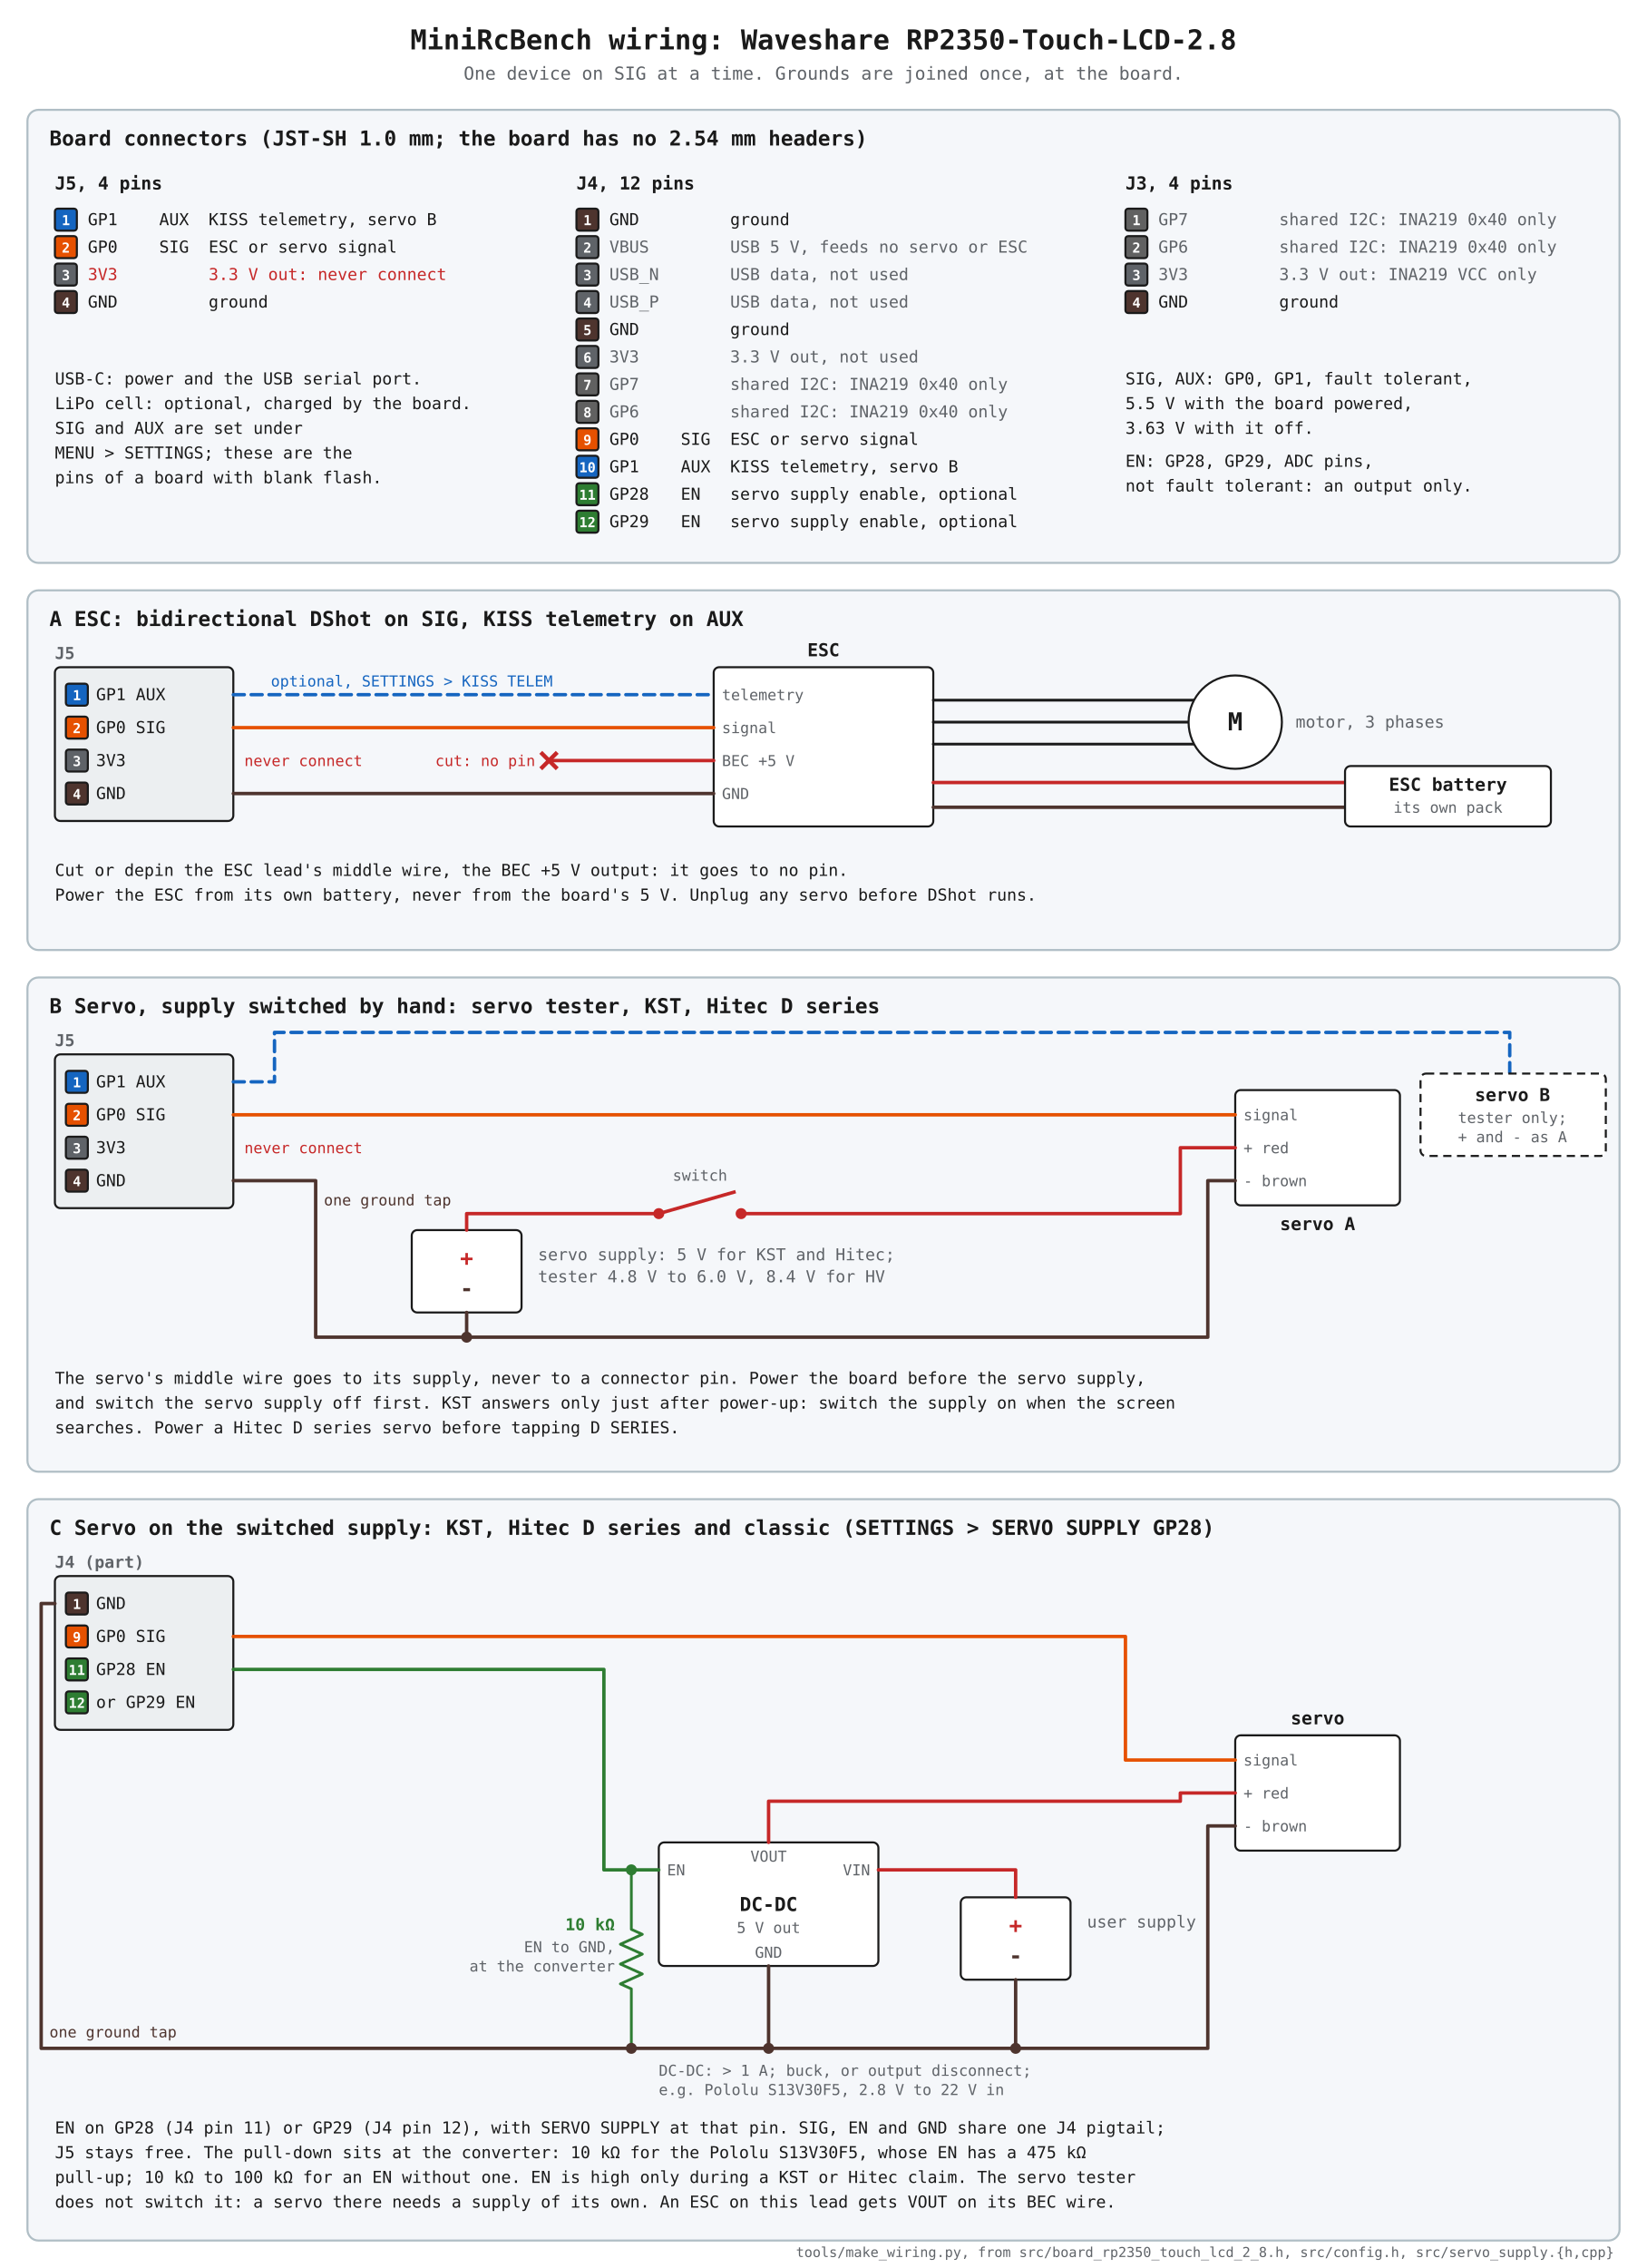
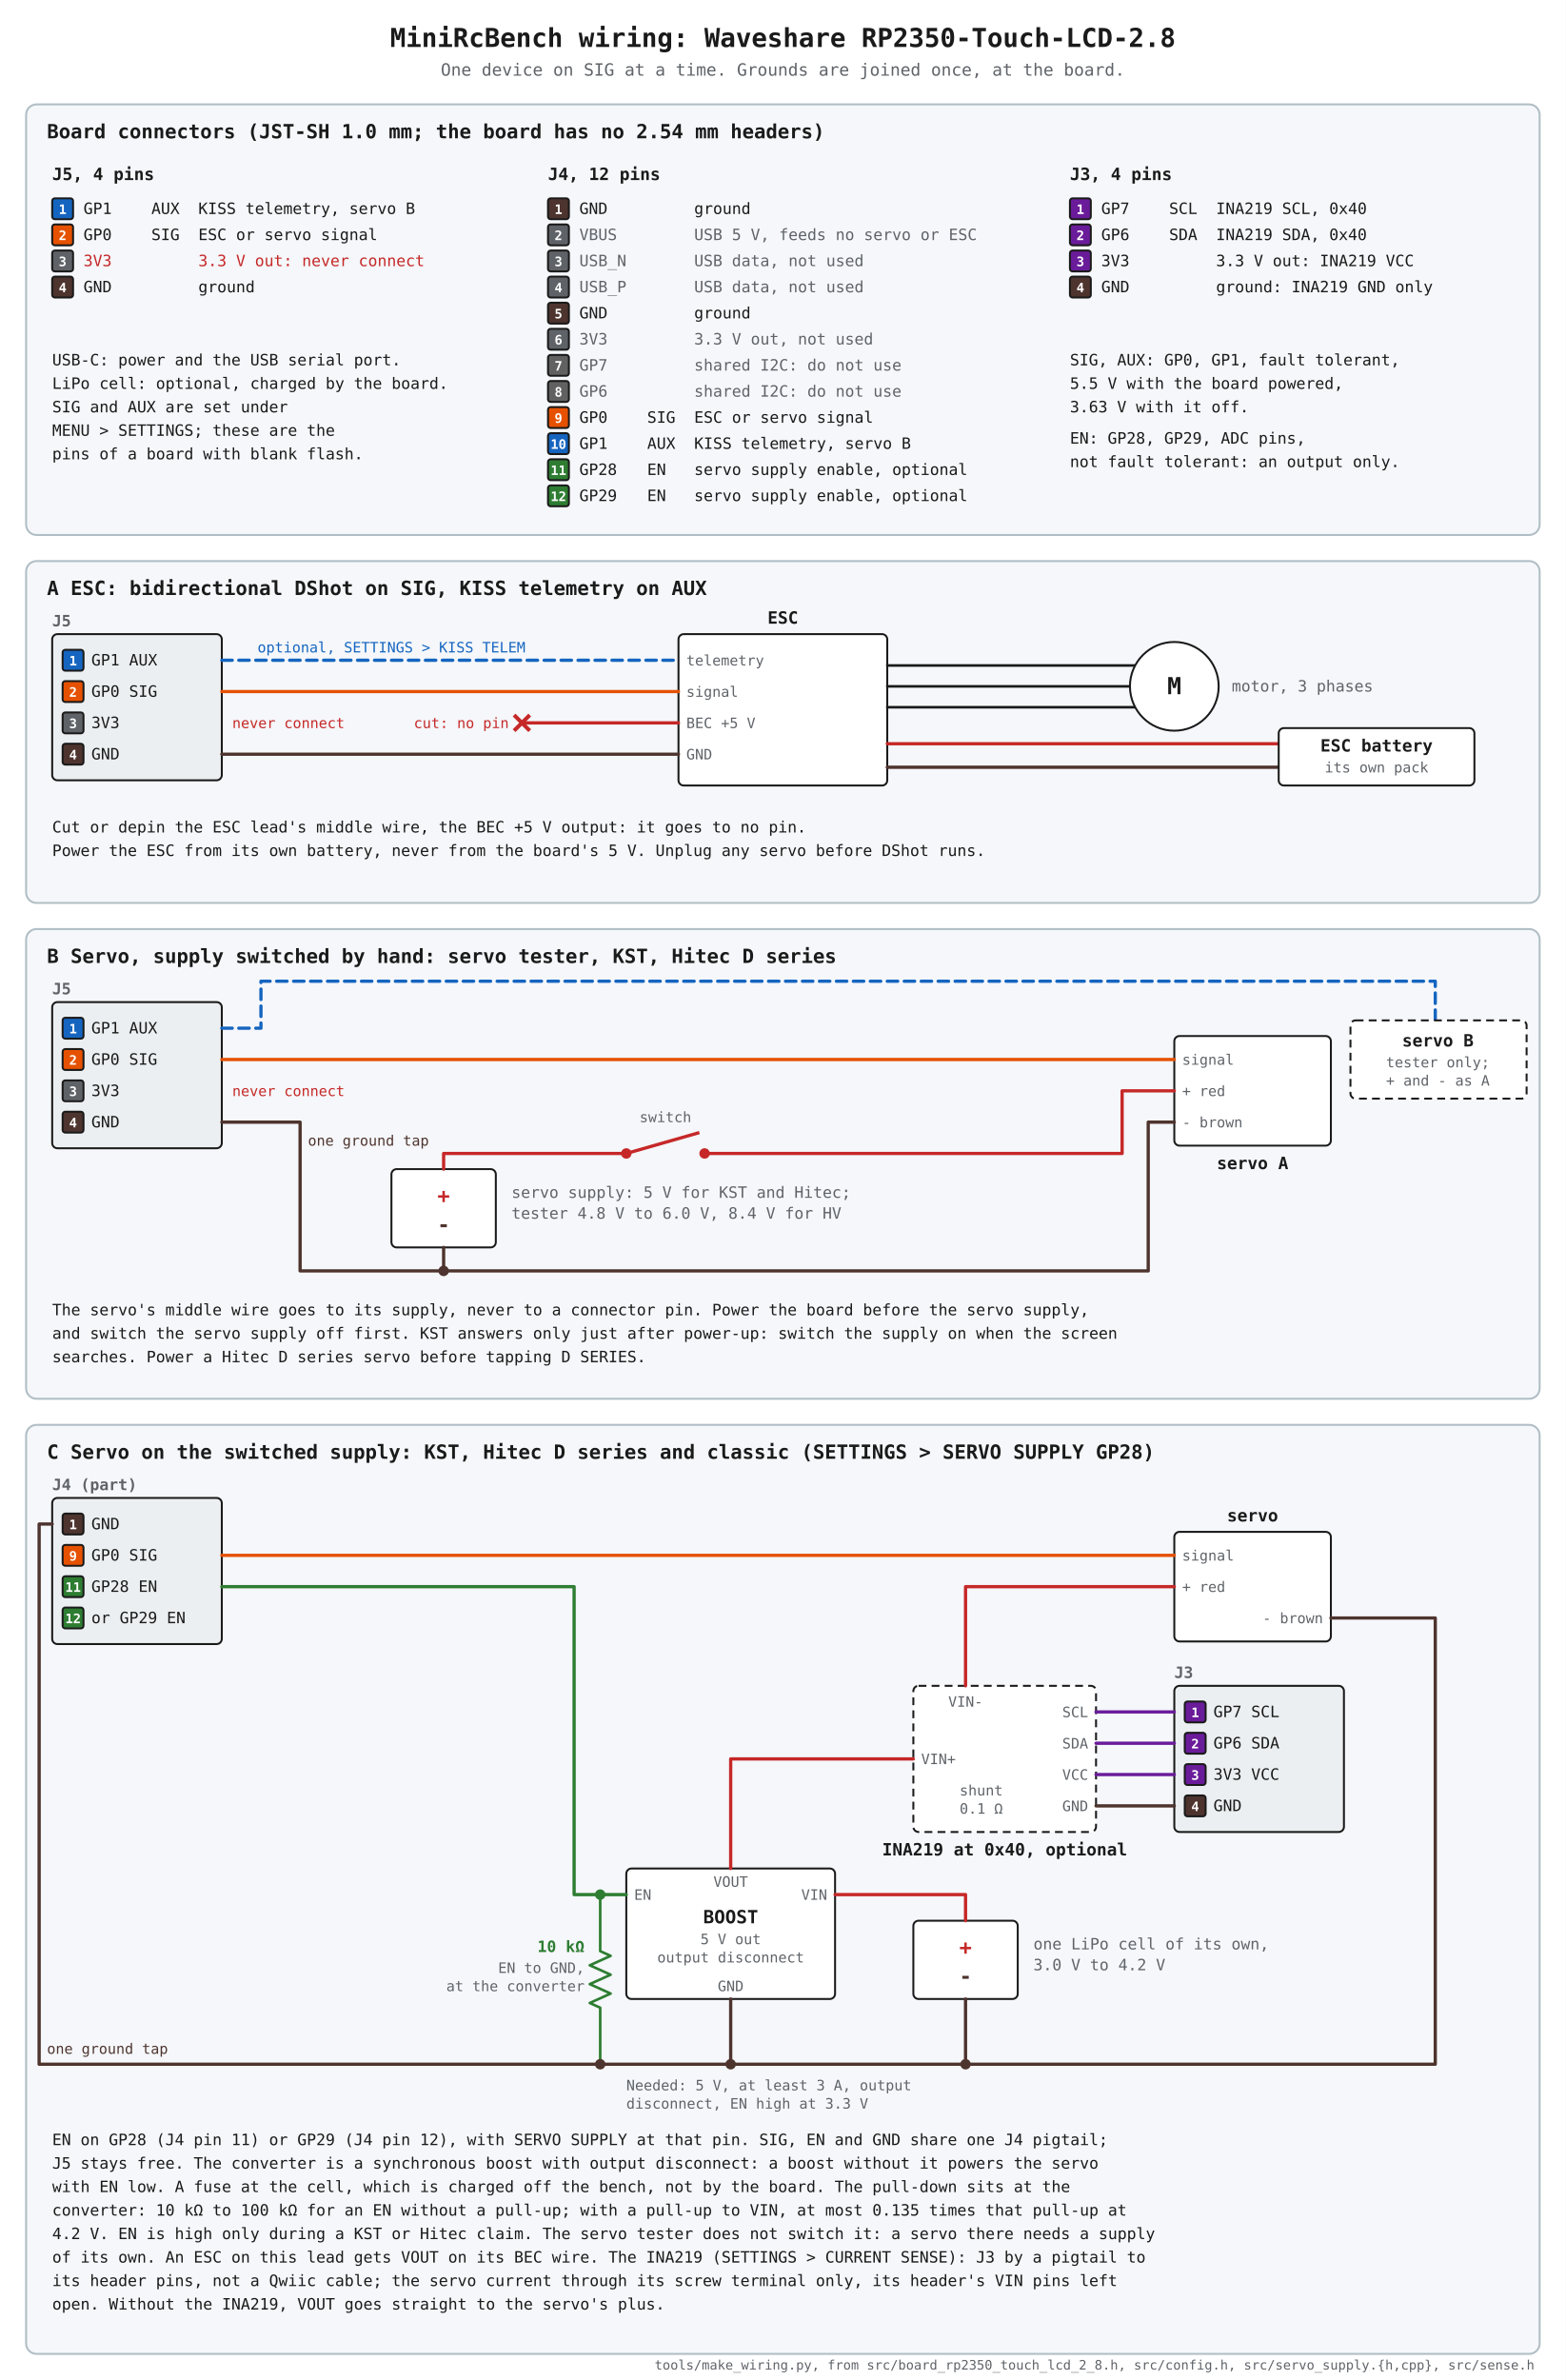
- <svg xmlns="http://www.w3.org/2000/svg" width="1200" height="1652" viewBox="0 0 1200 1652" font-family="DejaVu Sans Mono, Menlo, Consolas, monospace">
+ <svg xmlns="http://www.w3.org/2000/svg" width="1200" height="1824" viewBox="0 0 1200 1824" font-family="DejaVu Sans Mono, Menlo, Consolas, monospace">
  <rect width="100%" height="100%" fill="#ffffff" />
  <text x="600" y="36" font-size="20" fill="#1a1a1a" text-anchor="middle" font-weight="bold">MiniRcBench wiring: Waveshare RP2350-Touch-LCD-2.8</text>
  <text x="600" y="58" font-size="13" fill="#5f6368" text-anchor="middle">One device on SIG at a time. Grounds are joined once, at the board.</text>
  <rect x="20" y="80" width="1160" height="330" rx="8" fill="#f5f7fa" stroke="#b0bec5" stroke-width="1.5" />
  <text x="36" y="106" font-size="15" fill="#1a1a1a" text-anchor="start" font-weight="bold">Board connectors (JST-SH 1.0 mm; the board has no 2.54 mm headers)</text>
  <text x="40" y="138" font-size="13" fill="#1a1a1a" text-anchor="start" font-weight="bold">J5, 4 pins</text>
  <rect x="40" y="152" width="16" height="16" rx="2" fill="#1565c0" stroke="#1a1a1a" stroke-width="1.5" />
  <text x="48" y="164" font-size="10" fill="#ffffff" text-anchor="middle" font-weight="bold">1</text>
  <text x="64" y="164" font-size="12" fill="#1a1a1a" text-anchor="start">GP1</text>
  <text x="116" y="164" font-size="12" fill="#1a1a1a" text-anchor="start">AUX</text>
  <text x="152" y="164" font-size="12" fill="#1a1a1a" text-anchor="start">KISS telemetry, servo B</text>
  <rect x="40" y="172" width="16" height="16" rx="2" fill="#e65100" stroke="#1a1a1a" stroke-width="1.5" />
  <text x="48" y="184" font-size="10" fill="#ffffff" text-anchor="middle" font-weight="bold">2</text>
  <text x="64" y="184" font-size="12" fill="#1a1a1a" text-anchor="start">GP0</text>
  <text x="116" y="184" font-size="12" fill="#1a1a1a" text-anchor="start">SIG</text>
  <text x="152" y="184" font-size="12" fill="#1a1a1a" text-anchor="start">ESC or servo signal</text>
  <rect x="40" y="192" width="16" height="16" rx="2" fill="#5f6368" stroke="#1a1a1a" stroke-width="1.5" />
  <text x="48" y="204" font-size="10" fill="#ffffff" text-anchor="middle" font-weight="bold">3</text>
  <text x="64" y="204" font-size="12" fill="#c62828" text-anchor="start">3V3</text>
  <text x="116" y="204" font-size="12" fill="#c62828" text-anchor="start" />
  <text x="152" y="204" font-size="12" fill="#c62828" text-anchor="start">3.3 V out: never connect</text>
  <rect x="40" y="212" width="16" height="16" rx="2" fill="#4e342e" stroke="#1a1a1a" stroke-width="1.5" />
  <text x="48" y="224" font-size="10" fill="#ffffff" text-anchor="middle" font-weight="bold">4</text>
  <text x="64" y="224" font-size="12" fill="#1a1a1a" text-anchor="start">GND</text>
  <text x="116" y="224" font-size="12" fill="#1a1a1a" text-anchor="start" />
  <text x="152" y="224" font-size="12" fill="#1a1a1a" text-anchor="start">ground</text>
  <text x="420" y="138" font-size="13" fill="#1a1a1a" text-anchor="start" font-weight="bold">J4, 12 pins</text>
  <rect x="420" y="152" width="16" height="16" rx="2" fill="#4e342e" stroke="#1a1a1a" stroke-width="1.5" />
  <text x="428" y="164" font-size="10" fill="#ffffff" text-anchor="middle" font-weight="bold">1</text>
  <text x="444" y="164" font-size="12" fill="#1a1a1a" text-anchor="start">GND</text>
  <text x="496" y="164" font-size="12" fill="#1a1a1a" text-anchor="start" />
  <text x="532" y="164" font-size="12" fill="#1a1a1a" text-anchor="start">ground</text>
  <rect x="420" y="172" width="16" height="16" rx="2" fill="#5f6368" stroke="#1a1a1a" stroke-width="1.5" />
  <text x="428" y="184" font-size="10" fill="#ffffff" text-anchor="middle" font-weight="bold">2</text>
  <text x="444" y="184" font-size="12" fill="#5f6368" text-anchor="start">VBUS</text>
  <text x="496" y="184" font-size="12" fill="#5f6368" text-anchor="start" />
  <text x="532" y="184" font-size="12" fill="#5f6368" text-anchor="start">USB 5 V, feeds no servo or ESC</text>
  <rect x="420" y="192" width="16" height="16" rx="2" fill="#5f6368" stroke="#1a1a1a" stroke-width="1.5" />
  <text x="428" y="204" font-size="10" fill="#ffffff" text-anchor="middle" font-weight="bold">3</text>
  <text x="444" y="204" font-size="12" fill="#5f6368" text-anchor="start">USB_N</text>
  <text x="496" y="204" font-size="12" fill="#5f6368" text-anchor="start" />
  <text x="532" y="204" font-size="12" fill="#5f6368" text-anchor="start">USB data, not used</text>
  <rect x="420" y="212" width="16" height="16" rx="2" fill="#5f6368" stroke="#1a1a1a" stroke-width="1.5" />
  <text x="428" y="224" font-size="10" fill="#ffffff" text-anchor="middle" font-weight="bold">4</text>
  <text x="444" y="224" font-size="12" fill="#5f6368" text-anchor="start">USB_P</text>
  <text x="496" y="224" font-size="12" fill="#5f6368" text-anchor="start" />
  <text x="532" y="224" font-size="12" fill="#5f6368" text-anchor="start">USB data, not used</text>
  <rect x="420" y="232" width="16" height="16" rx="2" fill="#4e342e" stroke="#1a1a1a" stroke-width="1.5" />
  <text x="428" y="244" font-size="10" fill="#ffffff" text-anchor="middle" font-weight="bold">5</text>
  <text x="444" y="244" font-size="12" fill="#1a1a1a" text-anchor="start">GND</text>
  <text x="496" y="244" font-size="12" fill="#1a1a1a" text-anchor="start" />
  <text x="532" y="244" font-size="12" fill="#1a1a1a" text-anchor="start">ground</text>
  <rect x="420" y="252" width="16" height="16" rx="2" fill="#5f6368" stroke="#1a1a1a" stroke-width="1.5" />
  <text x="428" y="264" font-size="10" fill="#ffffff" text-anchor="middle" font-weight="bold">6</text>
  <text x="444" y="264" font-size="12" fill="#5f6368" text-anchor="start">3V3</text>
  <text x="496" y="264" font-size="12" fill="#5f6368" text-anchor="start" />
  <text x="532" y="264" font-size="12" fill="#5f6368" text-anchor="start">3.3 V out, not used</text>
  <rect x="420" y="272" width="16" height="16" rx="2" fill="#616161" stroke="#1a1a1a" stroke-width="1.5" />
  <text x="428" y="284" font-size="10" fill="#ffffff" text-anchor="middle" font-weight="bold">7</text>
  <text x="444" y="284" font-size="12" fill="#5f6368" text-anchor="start">GP7</text>
  <text x="496" y="284" font-size="12" fill="#5f6368" text-anchor="start" />
-   <text x="532" y="284" font-size="12" fill="#5f6368" text-anchor="start">shared I2C: INA219 0x40 only</text>
+   <text x="532" y="284" font-size="12" fill="#5f6368" text-anchor="start">shared I2C: do not use</text>
  <rect x="420" y="292" width="16" height="16" rx="2" fill="#616161" stroke="#1a1a1a" stroke-width="1.5" />
  <text x="428" y="304" font-size="10" fill="#ffffff" text-anchor="middle" font-weight="bold">8</text>
  <text x="444" y="304" font-size="12" fill="#5f6368" text-anchor="start">GP6</text>
  <text x="496" y="304" font-size="12" fill="#5f6368" text-anchor="start" />
-   <text x="532" y="304" font-size="12" fill="#5f6368" text-anchor="start">shared I2C: INA219 0x40 only</text>
+   <text x="532" y="304" font-size="12" fill="#5f6368" text-anchor="start">shared I2C: do not use</text>
  <rect x="420" y="312" width="16" height="16" rx="2" fill="#e65100" stroke="#1a1a1a" stroke-width="1.5" />
  <text x="428" y="324" font-size="10" fill="#ffffff" text-anchor="middle" font-weight="bold">9</text>
  <text x="444" y="324" font-size="12" fill="#1a1a1a" text-anchor="start">GP0</text>
  <text x="496" y="324" font-size="12" fill="#1a1a1a" text-anchor="start">SIG</text>
  <text x="532" y="324" font-size="12" fill="#1a1a1a" text-anchor="start">ESC or servo signal</text>
  <rect x="420" y="332" width="16" height="16" rx="2" fill="#1565c0" stroke="#1a1a1a" stroke-width="1.5" />
  <text x="428" y="344" font-size="10" fill="#ffffff" text-anchor="middle" font-weight="bold">10</text>
  <text x="444" y="344" font-size="12" fill="#1a1a1a" text-anchor="start">GP1</text>
  <text x="496" y="344" font-size="12" fill="#1a1a1a" text-anchor="start">AUX</text>
  <text x="532" y="344" font-size="12" fill="#1a1a1a" text-anchor="start">KISS telemetry, servo B</text>
  <rect x="420" y="352" width="16" height="16" rx="2" fill="#2e7d32" stroke="#1a1a1a" stroke-width="1.5" />
  <text x="428" y="364" font-size="10" fill="#ffffff" text-anchor="middle" font-weight="bold">11</text>
  <text x="444" y="364" font-size="12" fill="#1a1a1a" text-anchor="start">GP28</text>
  <text x="496" y="364" font-size="12" fill="#1a1a1a" text-anchor="start">EN</text>
  <text x="532" y="364" font-size="12" fill="#1a1a1a" text-anchor="start">servo supply enable, optional</text>
  <rect x="420" y="372" width="16" height="16" rx="2" fill="#2e7d32" stroke="#1a1a1a" stroke-width="1.5" />
  <text x="428" y="384" font-size="10" fill="#ffffff" text-anchor="middle" font-weight="bold">12</text>
  <text x="444" y="384" font-size="12" fill="#1a1a1a" text-anchor="start">GP29</text>
  <text x="496" y="384" font-size="12" fill="#1a1a1a" text-anchor="start">EN</text>
  <text x="532" y="384" font-size="12" fill="#1a1a1a" text-anchor="start">servo supply enable, optional</text>
  <text x="820" y="138" font-size="13" fill="#1a1a1a" text-anchor="start" font-weight="bold">J3, 4 pins</text>
-   <rect x="820" y="152" width="16" height="16" rx="2" fill="#616161" stroke="#1a1a1a" stroke-width="1.5" />
+   <rect x="820" y="152" width="16" height="16" rx="2" fill="#6a1b9a" stroke="#1a1a1a" stroke-width="1.5" />
  <text x="828" y="164" font-size="10" fill="#ffffff" text-anchor="middle" font-weight="bold">1</text>
-   <text x="844" y="164" font-size="12" fill="#5f6368" text-anchor="start">GP7</text>
-   <text x="896" y="164" font-size="12" fill="#5f6368" text-anchor="start" />
-   <text x="932" y="164" font-size="12" fill="#5f6368" text-anchor="start">shared I2C: INA219 0x40 only</text>
-   <rect x="820" y="172" width="16" height="16" rx="2" fill="#616161" stroke="#1a1a1a" stroke-width="1.5" />
+   <text x="844" y="164" font-size="12" fill="#1a1a1a" text-anchor="start">GP7</text>
+   <text x="896" y="164" font-size="12" fill="#1a1a1a" text-anchor="start">SCL</text>
+   <text x="932" y="164" font-size="12" fill="#1a1a1a" text-anchor="start">INA219 SCL, 0x40</text>
+   <rect x="820" y="172" width="16" height="16" rx="2" fill="#6a1b9a" stroke="#1a1a1a" stroke-width="1.5" />
  <text x="828" y="184" font-size="10" fill="#ffffff" text-anchor="middle" font-weight="bold">2</text>
-   <text x="844" y="184" font-size="12" fill="#5f6368" text-anchor="start">GP6</text>
-   <text x="896" y="184" font-size="12" fill="#5f6368" text-anchor="start" />
-   <text x="932" y="184" font-size="12" fill="#5f6368" text-anchor="start">shared I2C: INA219 0x40 only</text>
-   <rect x="820" y="192" width="16" height="16" rx="2" fill="#5f6368" stroke="#1a1a1a" stroke-width="1.5" />
+   <text x="844" y="184" font-size="12" fill="#1a1a1a" text-anchor="start">GP6</text>
+   <text x="896" y="184" font-size="12" fill="#1a1a1a" text-anchor="start">SDA</text>
+   <text x="932" y="184" font-size="12" fill="#1a1a1a" text-anchor="start">INA219 SDA, 0x40</text>
+   <rect x="820" y="192" width="16" height="16" rx="2" fill="#6a1b9a" stroke="#1a1a1a" stroke-width="1.5" />
  <text x="828" y="204" font-size="10" fill="#ffffff" text-anchor="middle" font-weight="bold">3</text>
-   <text x="844" y="204" font-size="12" fill="#5f6368" text-anchor="start">3V3</text>
-   <text x="896" y="204" font-size="12" fill="#5f6368" text-anchor="start" />
-   <text x="932" y="204" font-size="12" fill="#5f6368" text-anchor="start">3.3 V out: INA219 VCC only</text>
+   <text x="844" y="204" font-size="12" fill="#1a1a1a" text-anchor="start">3V3</text>
+   <text x="896" y="204" font-size="12" fill="#1a1a1a" text-anchor="start" />
+   <text x="932" y="204" font-size="12" fill="#1a1a1a" text-anchor="start">3.3 V out: INA219 VCC</text>
  <rect x="820" y="212" width="16" height="16" rx="2" fill="#4e342e" stroke="#1a1a1a" stroke-width="1.5" />
  <text x="828" y="224" font-size="10" fill="#ffffff" text-anchor="middle" font-weight="bold">4</text>
  <text x="844" y="224" font-size="12" fill="#1a1a1a" text-anchor="start">GND</text>
  <text x="896" y="224" font-size="12" fill="#1a1a1a" text-anchor="start" />
-   <text x="932" y="224" font-size="12" fill="#1a1a1a" text-anchor="start">ground</text>
+   <text x="932" y="224" font-size="12" fill="#1a1a1a" text-anchor="start">ground: INA219 GND only</text>
  <text x="40" y="280" font-size="12" fill="#1a1a1a" text-anchor="start">USB-C: power and the USB serial port.</text>
  <text x="40" y="298" font-size="12" fill="#1a1a1a" text-anchor="start">LiPo cell: optional, charged by the board.</text>
  <text x="40" y="316" font-size="12" fill="#1a1a1a" text-anchor="start">SIG and AUX are set under</text>
  <text x="40" y="334" font-size="12" fill="#1a1a1a" text-anchor="start">MENU &gt; SETTINGS; these are the</text>
  <text x="40" y="352" font-size="12" fill="#1a1a1a" text-anchor="start">pins of a board with blank flash.</text>
  <text x="820" y="280" font-size="12" fill="#1a1a1a" text-anchor="start">SIG, AUX: GP0, GP1, fault tolerant,</text>
  <text x="820" y="298" font-size="12" fill="#1a1a1a" text-anchor="start">5.5 V with the board powered,</text>
  <text x="820" y="316" font-size="12" fill="#1a1a1a" text-anchor="start">3.63 V with it off.</text>
  <text x="820" y="340" font-size="12" fill="#1a1a1a" text-anchor="start">EN: GP28, GP29, ADC pins,</text>
  <text x="820" y="358" font-size="12" fill="#1a1a1a" text-anchor="start">not fault tolerant: an output only.</text>
  <rect x="20" y="430" width="1160" height="262" rx="8" fill="#f5f7fa" stroke="#b0bec5" stroke-width="1.5" />
  <text x="36" y="456" font-size="15" fill="#1a1a1a" text-anchor="start" font-weight="bold">A  ESC: bidirectional DShot on SIG, KISS telemetry on AUX</text>
  <rect x="40" y="486" width="130" height="112" rx="4" fill="#eceff1" stroke="#1a1a1a" stroke-width="1.5" />
  <text x="40" y="480" font-size="12" fill="#5f6368" text-anchor="start" font-weight="bold">J5</text>
  <rect x="48" y="498" width="16" height="16" rx="2" fill="#1565c0" stroke="#1a1a1a" stroke-width="1.5" />
  <text x="56" y="510" font-size="10" fill="#ffffff" text-anchor="middle" font-weight="bold">1</text>
  <text x="70" y="510" font-size="12" fill="#1a1a1a" text-anchor="start">GP1 AUX</text>
  <rect x="48" y="522" width="16" height="16" rx="2" fill="#e65100" stroke="#1a1a1a" stroke-width="1.5" />
  <text x="56" y="534" font-size="10" fill="#ffffff" text-anchor="middle" font-weight="bold">2</text>
  <text x="70" y="534" font-size="12" fill="#1a1a1a" text-anchor="start">GP0 SIG</text>
  <rect x="48" y="546" width="16" height="16" rx="2" fill="#5f6368" stroke="#1a1a1a" stroke-width="1.5" />
  <text x="56" y="558" font-size="10" fill="#ffffff" text-anchor="middle" font-weight="bold">3</text>
  <text x="70" y="558" font-size="12" fill="#1a1a1a" text-anchor="start">3V3</text>
  <rect x="48" y="570" width="16" height="16" rx="2" fill="#4e342e" stroke="#1a1a1a" stroke-width="1.5" />
  <text x="56" y="582" font-size="10" fill="#ffffff" text-anchor="middle" font-weight="bold">4</text>
  <text x="70" y="582" font-size="12" fill="#1a1a1a" text-anchor="start">GND</text>
  <rect x="520" y="486" width="160" height="116" rx="4" fill="#ffffff" stroke="#1a1a1a" stroke-width="1.5" />
  <text x="600" y="478" font-size="13" fill="#1a1a1a" text-anchor="middle" font-weight="bold">ESC</text>
  <text x="526" y="510" font-size="11" fill="#5f6368" text-anchor="start">telemetry</text>
  <text x="526" y="534" font-size="11" fill="#5f6368" text-anchor="start">signal</text>
  <text x="526" y="558" font-size="11" fill="#5f6368" text-anchor="start">BEC +5 V</text>
  <text x="526" y="582" font-size="11" fill="#5f6368" text-anchor="start">GND</text>
  <polyline points="170,506 520,506" fill="none" stroke="#1565c0" stroke-width="2.5" stroke-linejoin="round" stroke-linecap="round" stroke-dasharray="8 5" />
  <text x="300" y="500" font-size="11" fill="#1565c0" text-anchor="middle">optional, SETTINGS &gt; KISS TELEM</text>
  <polyline points="170,530 520,530" fill="none" stroke="#e65100" stroke-width="2.5" stroke-linejoin="round" stroke-linecap="round" />
  <polyline points="400,554 520,554" fill="none" stroke="#c62828" stroke-width="2.5" stroke-linejoin="round" stroke-linecap="round" />
  <path d="M394 548l12 12m0 -12l-12 12" stroke="#c62828" stroke-width="3" />
  <text x="390" y="558" font-size="11" fill="#c62828" text-anchor="end">cut: no pin</text>
  <text x="178" y="558" font-size="11" fill="#c62828" text-anchor="start">never connect</text>
  <polyline points="170,578 520,578" fill="none" stroke="#4e342e" stroke-width="2.5" stroke-linejoin="round" stroke-linecap="round" />
  <polyline points="680,510 870,510" fill="none" stroke="#1a1a1a" stroke-width="2" stroke-linejoin="round" stroke-linecap="round" />
  <polyline points="680,526 866,526" fill="none" stroke="#1a1a1a" stroke-width="2" stroke-linejoin="round" stroke-linecap="round" />
  <polyline points="680,542 870,542" fill="none" stroke="#1a1a1a" stroke-width="2" stroke-linejoin="round" stroke-linecap="round" />
  <circle cx="900" cy="526" r="34" fill="#ffffff" stroke="#1a1a1a" stroke-width="1.5" />
  <text x="900" y="532" font-size="18" fill="#1a1a1a" text-anchor="middle" font-weight="bold">M</text>
  <text x="944" y="530" font-size="12" fill="#5f6368" text-anchor="start">motor, 3 phases</text>
  <polyline points="680,570 980,570" fill="none" stroke="#c62828" stroke-width="2.5" stroke-linejoin="round" stroke-linecap="round" />
  <polyline points="680,588 980,588" fill="none" stroke="#4e342e" stroke-width="2.5" stroke-linejoin="round" stroke-linecap="round" />
  <rect x="980" y="558" width="150" height="44" rx="4" fill="#ffffff" stroke="#1a1a1a" stroke-width="1.5" />
  <text x="1055" y="576" font-size="13" fill="#1a1a1a" text-anchor="middle" font-weight="bold">ESC battery</text>
  <text x="1055" y="592" font-size="11" fill="#5f6368" text-anchor="middle">its own pack</text>
  <text x="40" y="638" font-size="12" fill="#1a1a1a" text-anchor="start">Cut or depin the ESC lead's middle wire, the BEC +5 V output: it goes to no pin.</text>
  <text x="40" y="656" font-size="12" fill="#1a1a1a" text-anchor="start">Power the ESC from its own battery, never from the board's 5 V. Unplug any servo before DShot runs.</text>
  <rect x="20" y="712" width="1160" height="360" rx="8" fill="#f5f7fa" stroke="#b0bec5" stroke-width="1.5" />
  <text x="36" y="738" font-size="15" fill="#1a1a1a" text-anchor="start" font-weight="bold">B  Servo, supply switched by hand: servo tester, KST, Hitec D series</text>
  <rect x="40" y="768" width="130" height="112" rx="4" fill="#eceff1" stroke="#1a1a1a" stroke-width="1.5" />
  <text x="40" y="762" font-size="12" fill="#5f6368" text-anchor="start" font-weight="bold">J5</text>
  <rect x="48" y="780" width="16" height="16" rx="2" fill="#1565c0" stroke="#1a1a1a" stroke-width="1.5" />
  <text x="56" y="792" font-size="10" fill="#ffffff" text-anchor="middle" font-weight="bold">1</text>
  <text x="70" y="792" font-size="12" fill="#1a1a1a" text-anchor="start">GP1 AUX</text>
  <rect x="48" y="804" width="16" height="16" rx="2" fill="#e65100" stroke="#1a1a1a" stroke-width="1.5" />
  <text x="56" y="816" font-size="10" fill="#ffffff" text-anchor="middle" font-weight="bold">2</text>
  <text x="70" y="816" font-size="12" fill="#1a1a1a" text-anchor="start">GP0 SIG</text>
  <rect x="48" y="828" width="16" height="16" rx="2" fill="#5f6368" stroke="#1a1a1a" stroke-width="1.5" />
  <text x="56" y="840" font-size="10" fill="#ffffff" text-anchor="middle" font-weight="bold">3</text>
  <text x="70" y="840" font-size="12" fill="#1a1a1a" text-anchor="start">3V3</text>
  <rect x="48" y="852" width="16" height="16" rx="2" fill="#4e342e" stroke="#1a1a1a" stroke-width="1.5" />
  <text x="56" y="864" font-size="10" fill="#ffffff" text-anchor="middle" font-weight="bold">4</text>
  <text x="70" y="864" font-size="12" fill="#1a1a1a" text-anchor="start">GND</text>
  <rect x="900" y="794" width="120" height="84" rx="4" fill="#ffffff" stroke="#1a1a1a" stroke-width="1.5" />
  <text x="960" y="896" font-size="13" fill="#1a1a1a" text-anchor="middle" font-weight="bold">servo A</text>
  <text x="906" y="816" font-size="11" fill="#5f6368" text-anchor="start">signal</text>
  <text x="906" y="840" font-size="11" fill="#5f6368" text-anchor="start">+ red</text>
  <text x="906" y="864" font-size="11" fill="#5f6368" text-anchor="start">- brown</text>
  <polyline points="170,812 900,812" fill="none" stroke="#e65100" stroke-width="2.5" stroke-linejoin="round" stroke-linecap="round" />
  <rect x="300" y="896" width="80" height="60" rx="4" fill="#ffffff" stroke="#1a1a1a" stroke-width="1.5" />
  <text x="340" y="922" font-size="16" fill="#c62828" text-anchor="middle" font-weight="bold">+</text>
  <text x="340" y="944" font-size="16" fill="#4e342e" text-anchor="middle" font-weight="bold">-</text>
  <text x="392" y="918" font-size="12" fill="#5f6368" text-anchor="start">servo supply: 5 V for KST and Hitec;</text>
  <text x="392" y="934" font-size="12" fill="#5f6368" text-anchor="start">tester 4.8 V to 6.0 V, 8.4 V for HV</text>
  <polyline points="340,896 340,884 480,884" fill="none" stroke="#c62828" stroke-width="2.5" stroke-linejoin="round" stroke-linecap="round" />
  <circle cx="480" cy="884" r="4" fill="#c62828" />
  <circle cx="540" cy="884" r="4" fill="#c62828" />
  <line x1="480" y1="884" x2="536" y2="868" stroke="#c62828" stroke-width="2.5" />
  <text x="510" y="860" font-size="11" fill="#5f6368" text-anchor="middle">switch</text>
  <polyline points="540,884 860,884 860,836 900,836" fill="none" stroke="#c62828" stroke-width="2.5" stroke-linejoin="round" stroke-linecap="round" />
  <polyline points="170,860 230,860 230,974 880,974 880,860 900,860" fill="none" stroke="#4e342e" stroke-width="2.5" stroke-linejoin="round" stroke-linecap="round" />
  <polyline points="340,956 340,974" fill="none" stroke="#4e342e" stroke-width="2.5" stroke-linejoin="round" stroke-linecap="round" />
  <circle cx="340" cy="974" r="4" fill="#4e342e" />
  <text x="236" y="878" font-size="11" fill="#4e342e" text-anchor="start">one ground tap</text>
  <text x="178" y="840" font-size="11" fill="#c62828" text-anchor="start">never connect</text>
  <polyline points="170,788 200,788 200,752 1100,752 1100,782" fill="none" stroke="#1565c0" stroke-width="2.5" stroke-linejoin="round" stroke-linecap="round" stroke-dasharray="8 5" />
  <rect x="1035" y="782" width="135" height="60" rx="4" fill="#ffffff" stroke="#1a1a1a" stroke-width="1.5" stroke-dasharray="6 4" />
  <text x="1102" y="802" font-size="13" fill="#1a1a1a" text-anchor="middle" font-weight="bold">servo B</text>
  <text x="1102" y="818" font-size="11" fill="#5f6368" text-anchor="middle">tester only;</text>
  <text x="1102" y="832" font-size="11" fill="#5f6368" text-anchor="middle">+ and - as A</text>
  <text x="40" y="1008" font-size="12" fill="#1a1a1a" text-anchor="start">The servo's middle wire goes to its supply, never to a connector pin. Power the board before the servo supply,</text>
  <text x="40" y="1026" font-size="12" fill="#1a1a1a" text-anchor="start">and switch the servo supply off first. KST answers only just after power-up: switch the supply on when the screen</text>
  <text x="40" y="1044" font-size="12" fill="#1a1a1a" text-anchor="start">searches. Power a Hitec D series servo before tapping D SERIES.</text>
-   <rect x="20" y="1092" width="1160" height="540" rx="8" fill="#f5f7fa" stroke="#b0bec5" stroke-width="1.5" />
+   <rect x="20" y="1092" width="1160" height="712" rx="8" fill="#f5f7fa" stroke="#b0bec5" stroke-width="1.5" />
  <text x="36" y="1118" font-size="15" fill="#1a1a1a" text-anchor="start" font-weight="bold">C  Servo on the switched supply: KST, Hitec D series and classic (SETTINGS &gt; SERVO SUPPLY GP28)</text>
  <rect x="40" y="1148" width="130" height="112" rx="4" fill="#eceff1" stroke="#1a1a1a" stroke-width="1.5" />
  <text x="40" y="1142" font-size="12" fill="#5f6368" text-anchor="start" font-weight="bold">J4 (part)</text>
  <rect x="48" y="1160" width="16" height="16" rx="2" fill="#4e342e" stroke="#1a1a1a" stroke-width="1.5" />
  <text x="56" y="1172" font-size="10" fill="#ffffff" text-anchor="middle" font-weight="bold">1</text>
  <text x="70" y="1172" font-size="12" fill="#1a1a1a" text-anchor="start">GND</text>
  <rect x="48" y="1184" width="16" height="16" rx="2" fill="#e65100" stroke="#1a1a1a" stroke-width="1.5" />
  <text x="56" y="1196" font-size="10" fill="#ffffff" text-anchor="middle" font-weight="bold">9</text>
  <text x="70" y="1196" font-size="12" fill="#1a1a1a" text-anchor="start">GP0 SIG</text>
  <rect x="48" y="1208" width="16" height="16" rx="2" fill="#2e7d32" stroke="#1a1a1a" stroke-width="1.5" />
  <text x="56" y="1220" font-size="10" fill="#ffffff" text-anchor="middle" font-weight="bold">11</text>
  <text x="70" y="1220" font-size="12" fill="#1a1a1a" text-anchor="start">GP28 EN</text>
  <rect x="48" y="1232" width="16" height="16" rx="2" fill="#2e7d32" stroke="#1a1a1a" stroke-width="1.5" />
  <text x="56" y="1244" font-size="10" fill="#ffffff" text-anchor="middle" font-weight="bold">12</text>
  <text x="70" y="1244" font-size="12" fill="#1a1a1a" text-anchor="start">or GP29 EN</text>
-   <rect x="900" y="1264" width="120" height="84" rx="4" fill="#ffffff" stroke="#1a1a1a" stroke-width="1.5" />
-   <text x="960" y="1256" font-size="13" fill="#1a1a1a" text-anchor="middle" font-weight="bold">servo</text>
-   <text x="906" y="1286" font-size="11" fill="#5f6368" text-anchor="start">signal</text>
-   <text x="906" y="1310" font-size="11" fill="#5f6368" text-anchor="start">+ red</text>
-   <text x="906" y="1334" font-size="11" fill="#5f6368" text-anchor="start">- brown</text>
-   <polyline points="170,1192 820,1192 820,1282 900,1282" fill="none" stroke="#e65100" stroke-width="2.5" stroke-linejoin="round" stroke-linecap="round" />
-   <rect x="480" y="1342" width="160" height="90" rx="4" fill="#ffffff" stroke="#1a1a1a" stroke-width="1.5" />
-   <text x="560" y="1392" font-size="14" fill="#1a1a1a" text-anchor="middle" font-weight="bold">DC-DC</text>
-   <text x="560" y="1408" font-size="11" fill="#5f6368" text-anchor="middle">5 V out</text>
-   <text x="486" y="1366" font-size="11" fill="#5f6368" text-anchor="start">EN</text>
-   <text x="634" y="1366" font-size="11" fill="#5f6368" text-anchor="end">VIN</text>
-   <text x="560" y="1356" font-size="11" fill="#5f6368" text-anchor="middle">VOUT</text>
-   <text x="560" y="1426" font-size="11" fill="#5f6368" text-anchor="middle">GND</text>
-   <rect x="700" y="1382" width="80" height="60" rx="4" fill="#ffffff" stroke="#1a1a1a" stroke-width="1.5" />
-   <text x="740" y="1408" font-size="16" fill="#c62828" text-anchor="middle" font-weight="bold">+</text>
-   <text x="740" y="1430" font-size="16" fill="#4e342e" text-anchor="middle" font-weight="bold">-</text>
-   <text x="792" y="1404" font-size="12" fill="#5f6368" text-anchor="start">user supply</text>
-   <polyline points="740,1382 740,1362 640,1362" fill="none" stroke="#c62828" stroke-width="2.5" stroke-linejoin="round" stroke-linecap="round" />
-   <polyline points="740,1442 740,1492" fill="none" stroke="#4e342e" stroke-width="2.5" stroke-linejoin="round" stroke-linecap="round" />
-   <circle cx="740" cy="1492" r="4" fill="#4e342e" />
-   <polyline points="560,1432 560,1492" fill="none" stroke="#4e342e" stroke-width="2.5" stroke-linejoin="round" stroke-linecap="round" />
-   <circle cx="560" cy="1492" r="4" fill="#4e342e" />
-   <polyline points="170,1216 440,1216 440,1362 480,1362" fill="none" stroke="#2e7d32" stroke-width="2.5" stroke-linejoin="round" stroke-linecap="round" />
-   <circle cx="460" cy="1362" r="4" fill="#2e7d32" />
-   <polyline points="460,1362 460,1405.33 468,1408.94 452,1416.17 468,1423.39 452,1430.61 468,1437.83 452,1445.06 460,1448.67 460,1492" fill="none" stroke="#2e7d32" stroke-width="2" stroke-linejoin="round" stroke-linecap="round" />
-   <circle cx="460" cy="1492" r="4" fill="#4e342e" />
-   <text x="448" y="1406" font-size="12" fill="#2e7d32" text-anchor="end" font-weight="bold">10 kΩ</text>
-   <text x="448" y="1422" font-size="11" fill="#5f6368" text-anchor="end">EN to GND,</text>
-   <text x="448" y="1436" font-size="11" fill="#5f6368" text-anchor="end">at the converter</text>
-   <polyline points="560,1342 560,1312 860,1312 860,1306 900,1306" fill="none" stroke="#c62828" stroke-width="2.5" stroke-linejoin="round" stroke-linecap="round" />
-   <polyline points="40,1168 30,1168 30,1492 880,1492 880,1330 900,1330" fill="none" stroke="#4e342e" stroke-width="2.5" stroke-linejoin="round" stroke-linecap="round" />
-   <text x="36" y="1484" font-size="11" fill="#4e342e" text-anchor="start">one ground tap</text>
-   <text x="480" y="1512" font-size="11" fill="#5f6368" text-anchor="start">DC-DC: &gt; 1 A; buck, or output disconnect;</text>
-   <text x="480" y="1526" font-size="11" fill="#5f6368" text-anchor="start">e.g. Pololu S13V30F5, 2.8 V to 22 V in</text>
-   <text x="40" y="1554" font-size="12" fill="#1a1a1a" text-anchor="start">EN on GP28 (J4 pin 11) or GP29 (J4 pin 12), with SERVO SUPPLY at that pin. SIG, EN and GND share one J4 pigtail;</text>
-   <text x="40" y="1572" font-size="12" fill="#1a1a1a" text-anchor="start">J5 stays free. The pull-down sits at the converter: 10 kΩ for the Pololu S13V30F5, whose EN has a 475 kΩ</text>
-   <text x="40" y="1590" font-size="12" fill="#1a1a1a" text-anchor="start">pull-up; 10 kΩ to 100 kΩ for an EN without one. EN is high only during a KST or Hitec claim. The servo tester</text>
-   <text x="40" y="1608" font-size="12" fill="#1a1a1a" text-anchor="start">does not switch it: a servo there needs a supply of its own. An ESC on this lead gets VOUT on its BEC wire.</text>
-   <text x="1176" y="1644" font-size="10" fill="#5f6368" text-anchor="end">tools/make_wiring.py, from src/board_rp2350_touch_lcd_2_8.h, src/config.h, src/servo_supply.{h,cpp}</text>
+   <rect x="900" y="1174" width="120" height="84" rx="4" fill="#ffffff" stroke="#1a1a1a" stroke-width="1.5" />
+   <text x="960" y="1166" font-size="13" fill="#1a1a1a" text-anchor="middle" font-weight="bold">servo</text>
+   <text x="906" y="1196" font-size="11" fill="#5f6368" text-anchor="start">signal</text>
+   <text x="906" y="1220" font-size="11" fill="#5f6368" text-anchor="start">+ red</text>
+   <text x="1014" y="1244" font-size="11" fill="#5f6368" text-anchor="end">- brown</text>
+   <polyline points="170,1192 900,1192" fill="none" stroke="#e65100" stroke-width="2.5" stroke-linejoin="round" stroke-linecap="round" />
+   <rect x="480" y="1432" width="160" height="100" rx="4" fill="#ffffff" stroke="#1a1a1a" stroke-width="1.5" />
+   <text x="560" y="1474" font-size="14" fill="#1a1a1a" text-anchor="middle" font-weight="bold">BOOST</text>
+   <text x="560" y="1490" font-size="11" fill="#5f6368" text-anchor="middle">5 V out</text>
+   <text x="560" y="1504" font-size="11" fill="#5f6368" text-anchor="middle">output disconnect</text>
+   <text x="486" y="1456" font-size="11" fill="#5f6368" text-anchor="start">EN</text>
+   <text x="634" y="1456" font-size="11" fill="#5f6368" text-anchor="end">VIN</text>
+   <text x="560" y="1446" font-size="11" fill="#5f6368" text-anchor="middle">VOUT</text>
+   <text x="560" y="1526" font-size="11" fill="#5f6368" text-anchor="middle">GND</text>
+   <rect x="700" y="1472" width="80" height="60" rx="4" fill="#ffffff" stroke="#1a1a1a" stroke-width="1.5" />
+   <text x="740" y="1498" font-size="16" fill="#c62828" text-anchor="middle" font-weight="bold">+</text>
+   <text x="740" y="1520" font-size="16" fill="#4e342e" text-anchor="middle" font-weight="bold">-</text>
+   <text x="792" y="1494" font-size="12" fill="#5f6368" text-anchor="start">one LiPo cell of its own,</text>
+   <text x="792" y="1510" font-size="12" fill="#5f6368" text-anchor="start">3.0 V to 4.2 V</text>
+   <polyline points="740,1472 740,1452 640,1452" fill="none" stroke="#c62828" stroke-width="2.5" stroke-linejoin="round" stroke-linecap="round" />
+   <polyline points="740,1532 740,1582" fill="none" stroke="#4e342e" stroke-width="2.5" stroke-linejoin="round" stroke-linecap="round" />
+   <circle cx="740" cy="1582" r="4" fill="#4e342e" />
+   <polyline points="560,1532 560,1582" fill="none" stroke="#4e342e" stroke-width="2.5" stroke-linejoin="round" stroke-linecap="round" />
+   <circle cx="560" cy="1582" r="4" fill="#4e342e" />
+   <polyline points="170,1216 440,1216 440,1452 480,1452" fill="none" stroke="#2e7d32" stroke-width="2.5" stroke-linejoin="round" stroke-linecap="round" />
+   <circle cx="460" cy="1452" r="4" fill="#2e7d32" />
+   <polyline points="460,1452 460,1495.33 468,1498.94 452,1506.17 468,1513.39 452,1520.61 468,1527.83 452,1535.06 460,1538.67 460,1582" fill="none" stroke="#2e7d32" stroke-width="2" stroke-linejoin="round" stroke-linecap="round" />
+   <circle cx="460" cy="1582" r="4" fill="#4e342e" />
+   <text x="448" y="1496" font-size="12" fill="#2e7d32" text-anchor="end" font-weight="bold">10 kΩ</text>
+   <text x="448" y="1512" font-size="11" fill="#5f6368" text-anchor="end">EN to GND,</text>
+   <text x="448" y="1526" font-size="11" fill="#5f6368" text-anchor="end">at the converter</text>
+   <rect x="900" y="1292" width="130" height="112" rx="4" fill="#eceff1" stroke="#1a1a1a" stroke-width="1.5" />
+   <text x="900" y="1286" font-size="12" fill="#5f6368" text-anchor="start" font-weight="bold">J3</text>
+   <rect x="908" y="1304" width="16" height="16" rx="2" fill="#6a1b9a" stroke="#1a1a1a" stroke-width="1.5" />
+   <text x="916" y="1316" font-size="10" fill="#ffffff" text-anchor="middle" font-weight="bold">1</text>
+   <text x="930" y="1316" font-size="12" fill="#1a1a1a" text-anchor="start">GP7 SCL</text>
+   <rect x="908" y="1328" width="16" height="16" rx="2" fill="#6a1b9a" stroke="#1a1a1a" stroke-width="1.5" />
+   <text x="916" y="1340" font-size="10" fill="#ffffff" text-anchor="middle" font-weight="bold">2</text>
+   <text x="930" y="1340" font-size="12" fill="#1a1a1a" text-anchor="start">GP6 SDA</text>
+   <rect x="908" y="1352" width="16" height="16" rx="2" fill="#6a1b9a" stroke="#1a1a1a" stroke-width="1.5" />
+   <text x="916" y="1364" font-size="10" fill="#ffffff" text-anchor="middle" font-weight="bold">3</text>
+   <text x="930" y="1364" font-size="12" fill="#1a1a1a" text-anchor="start">3V3 VCC</text>
+   <rect x="908" y="1376" width="16" height="16" rx="2" fill="#4e342e" stroke="#1a1a1a" stroke-width="1.5" />
+   <text x="916" y="1388" font-size="10" fill="#ffffff" text-anchor="middle" font-weight="bold">4</text>
+   <text x="930" y="1388" font-size="12" fill="#1a1a1a" text-anchor="start">GND</text>
+   <rect x="700" y="1292" width="140" height="112" rx="4" fill="#ffffff" stroke="#1a1a1a" stroke-width="1.5" stroke-dasharray="6 4" />
+   <text x="834" y="1316" font-size="11" fill="#5f6368" text-anchor="end">SCL</text>
+   <polyline points="840,1312 900,1312" fill="none" stroke="#6a1b9a" stroke-width="2.5" stroke-linejoin="round" stroke-linecap="round" />
+   <text x="834" y="1340" font-size="11" fill="#5f6368" text-anchor="end">SDA</text>
+   <polyline points="840,1336 900,1336" fill="none" stroke="#6a1b9a" stroke-width="2.5" stroke-linejoin="round" stroke-linecap="round" />
+   <text x="834" y="1364" font-size="11" fill="#5f6368" text-anchor="end">VCC</text>
+   <polyline points="840,1360 900,1360" fill="none" stroke="#6a1b9a" stroke-width="2.5" stroke-linejoin="round" stroke-linecap="round" />
+   <text x="834" y="1388" font-size="11" fill="#5f6368" text-anchor="end">GND</text>
+   <polyline points="840,1384 900,1384" fill="none" stroke="#4e342e" stroke-width="2.5" stroke-linejoin="round" stroke-linecap="round" />
+   <text x="706" y="1352" font-size="11" fill="#5f6368" text-anchor="start">VIN+</text>
+   <text x="740" y="1308" font-size="11" fill="#5f6368" text-anchor="middle">VIN-</text>
+   <text x="752" y="1376" font-size="11" fill="#5f6368" text-anchor="middle">shunt</text>
+   <text x="752" y="1390" font-size="11" fill="#5f6368" text-anchor="middle">0.1 Ω</text>
+   <text x="770" y="1422" font-size="13" fill="#1a1a1a" text-anchor="middle" font-weight="bold">INA219 at 0x40, optional</text>
+   <polyline points="560,1432 560,1348 700,1348" fill="none" stroke="#c62828" stroke-width="2.5" stroke-linejoin="round" stroke-linecap="round" />
+   <polyline points="740,1292 740,1216 900,1216" fill="none" stroke="#c62828" stroke-width="2.5" stroke-linejoin="round" stroke-linecap="round" />
+   <polyline points="40,1168 30,1168 30,1582 1100,1582 1100,1240 1020,1240" fill="none" stroke="#4e342e" stroke-width="2.5" stroke-linejoin="round" stroke-linecap="round" />
+   <text x="36" y="1574" font-size="11" fill="#4e342e" text-anchor="start">one ground tap</text>
+   <text x="480" y="1602" font-size="11" fill="#5f6368" text-anchor="start">Needed: 5 V, at least 3 A, output</text>
+   <text x="480" y="1616" font-size="11" fill="#5f6368" text-anchor="start">disconnect, EN high at 3.3 V</text>
+   <text x="40" y="1644" font-size="12" fill="#1a1a1a" text-anchor="start">EN on GP28 (J4 pin 11) or GP29 (J4 pin 12), with SERVO SUPPLY at that pin. SIG, EN and GND share one J4 pigtail;</text>
+   <text x="40" y="1662" font-size="12" fill="#1a1a1a" text-anchor="start">J5 stays free. The converter is a synchronous boost with output disconnect: a boost without it powers the servo</text>
+   <text x="40" y="1680" font-size="12" fill="#1a1a1a" text-anchor="start">with EN low. A fuse at the cell, which is charged off the bench, not by the board. The pull-down sits at the</text>
+   <text x="40" y="1698" font-size="12" fill="#1a1a1a" text-anchor="start">converter: 10 kΩ to 100 kΩ for an EN without a pull-up; with a pull-up to VIN, at most 0.135 times that pull-up at</text>
+   <text x="40" y="1716" font-size="12" fill="#1a1a1a" text-anchor="start">4.2 V. EN is high only during a KST or Hitec claim. The servo tester does not switch it: a servo there needs a supply</text>
+   <text x="40" y="1734" font-size="12" fill="#1a1a1a" text-anchor="start">of its own. An ESC on this lead gets VOUT on its BEC wire. The INA219 (SETTINGS &gt; CURRENT SENSE): J3 by a pigtail to</text>
+   <text x="40" y="1752" font-size="12" fill="#1a1a1a" text-anchor="start">its header pins, not a Qwiic cable; the servo current through its screw terminal only, its header's VIN pins left</text>
+   <text x="40" y="1770" font-size="12" fill="#1a1a1a" text-anchor="start">open. Without the INA219, VOUT goes straight to the servo's plus.</text>
+   <text x="1176" y="1816" font-size="10" fill="#5f6368" text-anchor="end">tools/make_wiring.py, from src/board_rp2350_touch_lcd_2_8.h, src/config.h, src/servo_supply.{h,cpp}, src/sense.h</text>
</svg>
